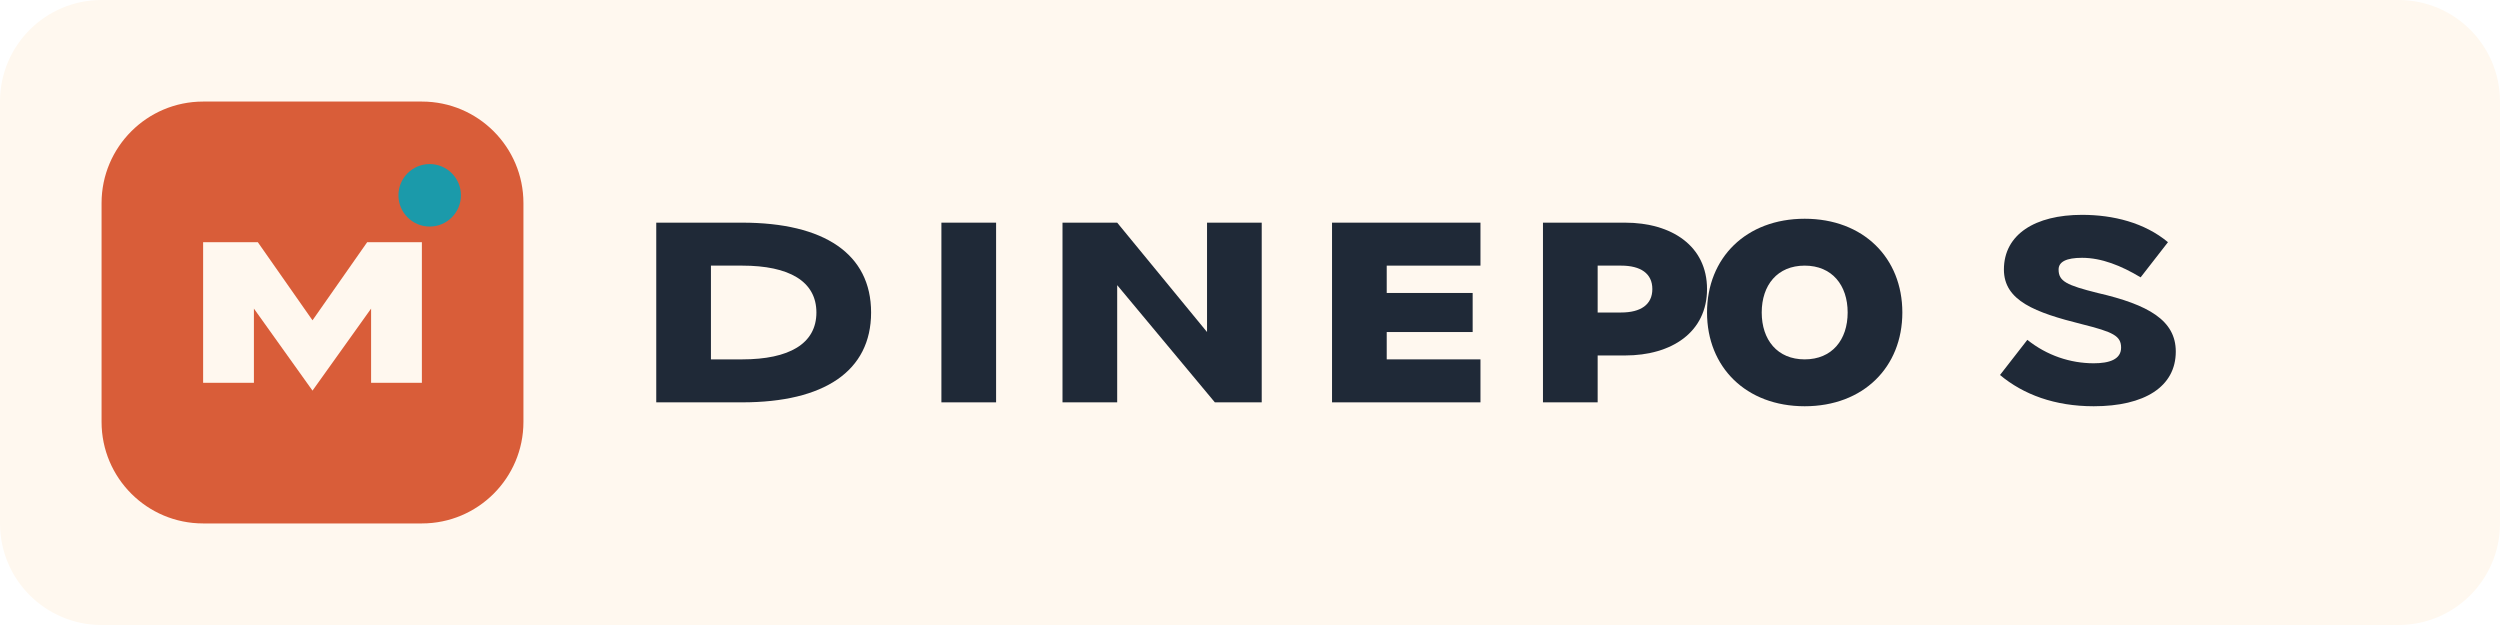
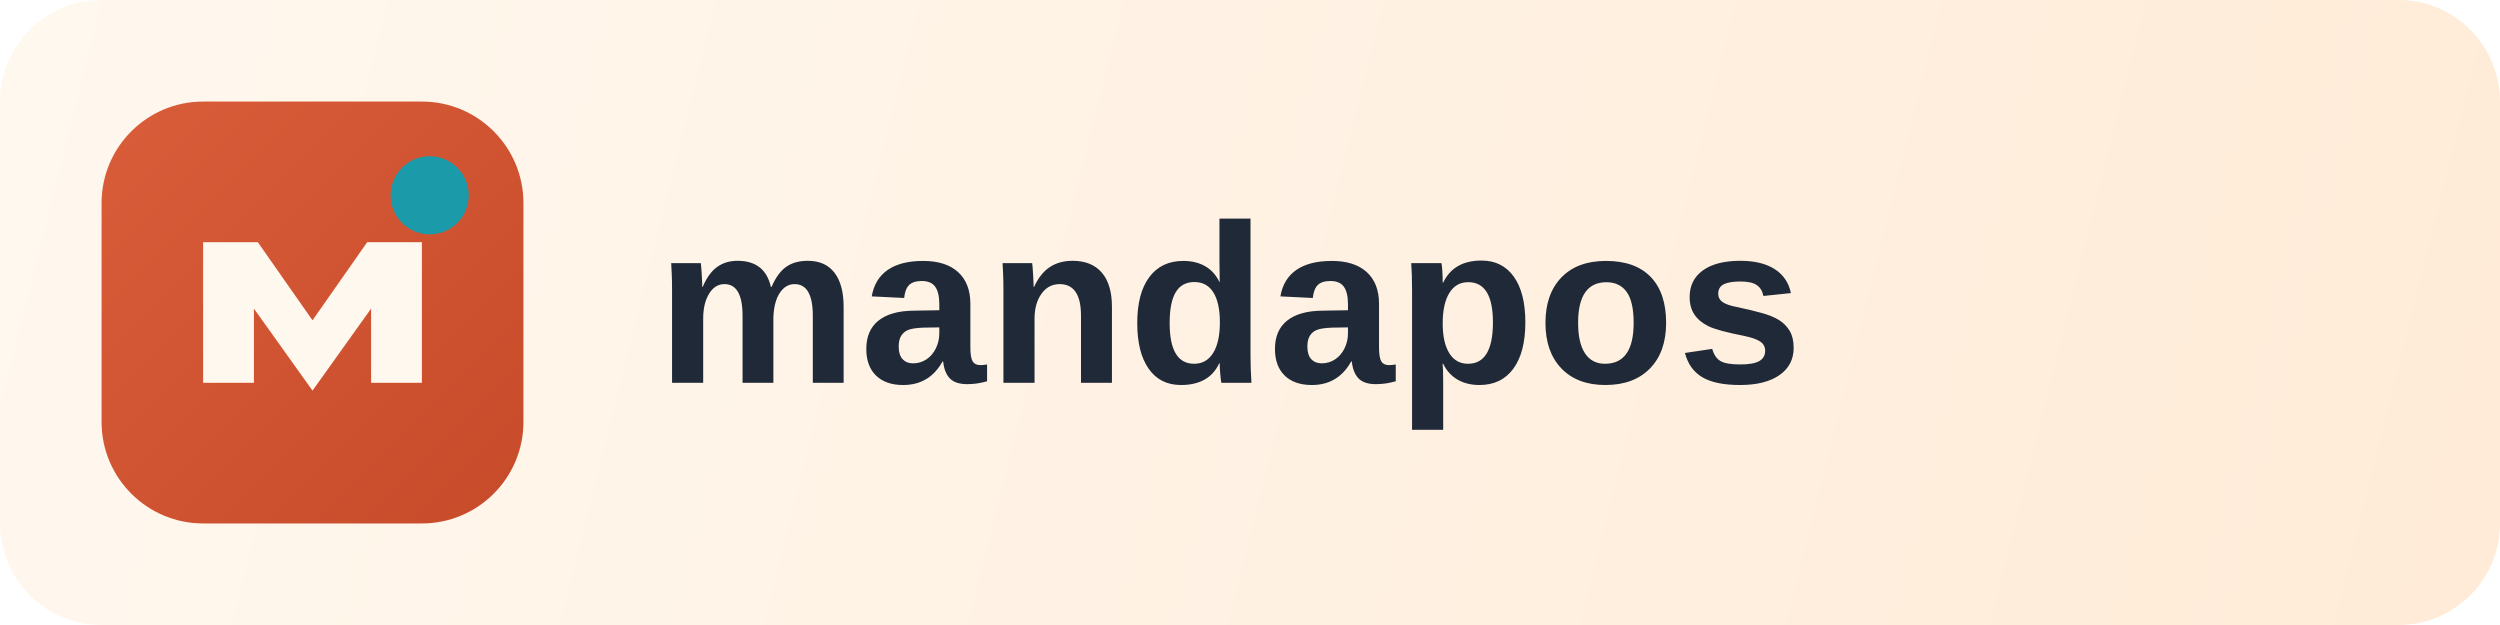
<svg xmlns="http://www.w3.org/2000/svg" width="640" height="160" viewBox="0 0 640 160" fill="none">
-   <rect width="640" height="160" rx="26" fill="#FFF8EF" />
-   <rect x="26" y="26" width="108" height="108" rx="26" fill="#D95D39" />
+   <defs>
+     <linearGradient id="bg" x1="0" y1="0" x2="640" y2="160" gradientUnits="userSpaceOnUse">
+       <stop stop-color="#FFF8EF" />
+       <stop offset="1" stop-color="#FFEBD7" />
+     </linearGradient>
+     <linearGradient id="icon" x1="26" y1="26" x2="134" y2="134" gradientUnits="userSpaceOnUse">
+       <stop stop-color="#D95D39" />
+       <stop offset="1" stop-color="#C74B2A" />
+     </linearGradient>
+   </defs>
+   <rect width="640" height="160" rx="26" fill="url(#bg)" />
+   <rect x="26" y="26" width="108" height="108" rx="26" fill="url(#icon)" />
  <path d="M52 98V62h14l14 20 14-20h14v36h-13V79L80 100 65 79v19H52Z" fill="#FFF8EF" />
-   <rect x="102" y="42" width="16" height="16" rx="8" fill="#1B9AAA" />
-   <g fill="#1F2937">
-     <path d="M168 103V57h22c21 0 33 8 33 23 0 15-12 23-33 23h-22Zm14-11h8c12 0 19-4 19-12s-7-12-19-12h-8v24Z" />
-     <path d="M241 103V57h14v46h-14Z" />
-     <path d="M272 103V57h14l23 28V57h14v46h-12l-25-30v30h-14Z" />
-     <path d="M341 103V57h38v11h-24v7h22v10h-22v7h24v11h-38Z" />
-     <path d="M395 103V57h21c12 0 21 6 21 17s-9 17-21 17h-7v12h-14Zm14-23h6c5 0 8-2 8-6s-3-6-8-6h-6v12Z" />
-     <path d="M462 104c-15 0-25-10-25-24s10-24 25-24 25 10 25 24-10 24-25 24Zm0-12c7 0 11-5 11-12s-4-12-11-12-11 5-11 12 4 12 11 12Z" />
-     <path d="M536 104c-10 0-18-3-24-8l7-9c5 4 11 6 17 6 4 0 7-1 7-4 0-3-2-4-10-6-12-3-20-6-20-14 0-9 8-14 20-14 8 0 16 2 22 7l-7 9c-5-3-10-5-15-5-4 0-6 1-6 3 0 3 2 4 10 6 13 3 20 7 20 15 0 9-8 14-21 14Z" />
-   </g>
+   <circle cx="110" cy="50" r="10" fill="#1B9AAA" />
+   <text x="168" y="98" fill="#1F2937" font-family="Poppins, Montserrat, Arial, sans-serif" font-size="58" font-weight="700" letter-spacing="0.5">mandapos</text>
</svg>
